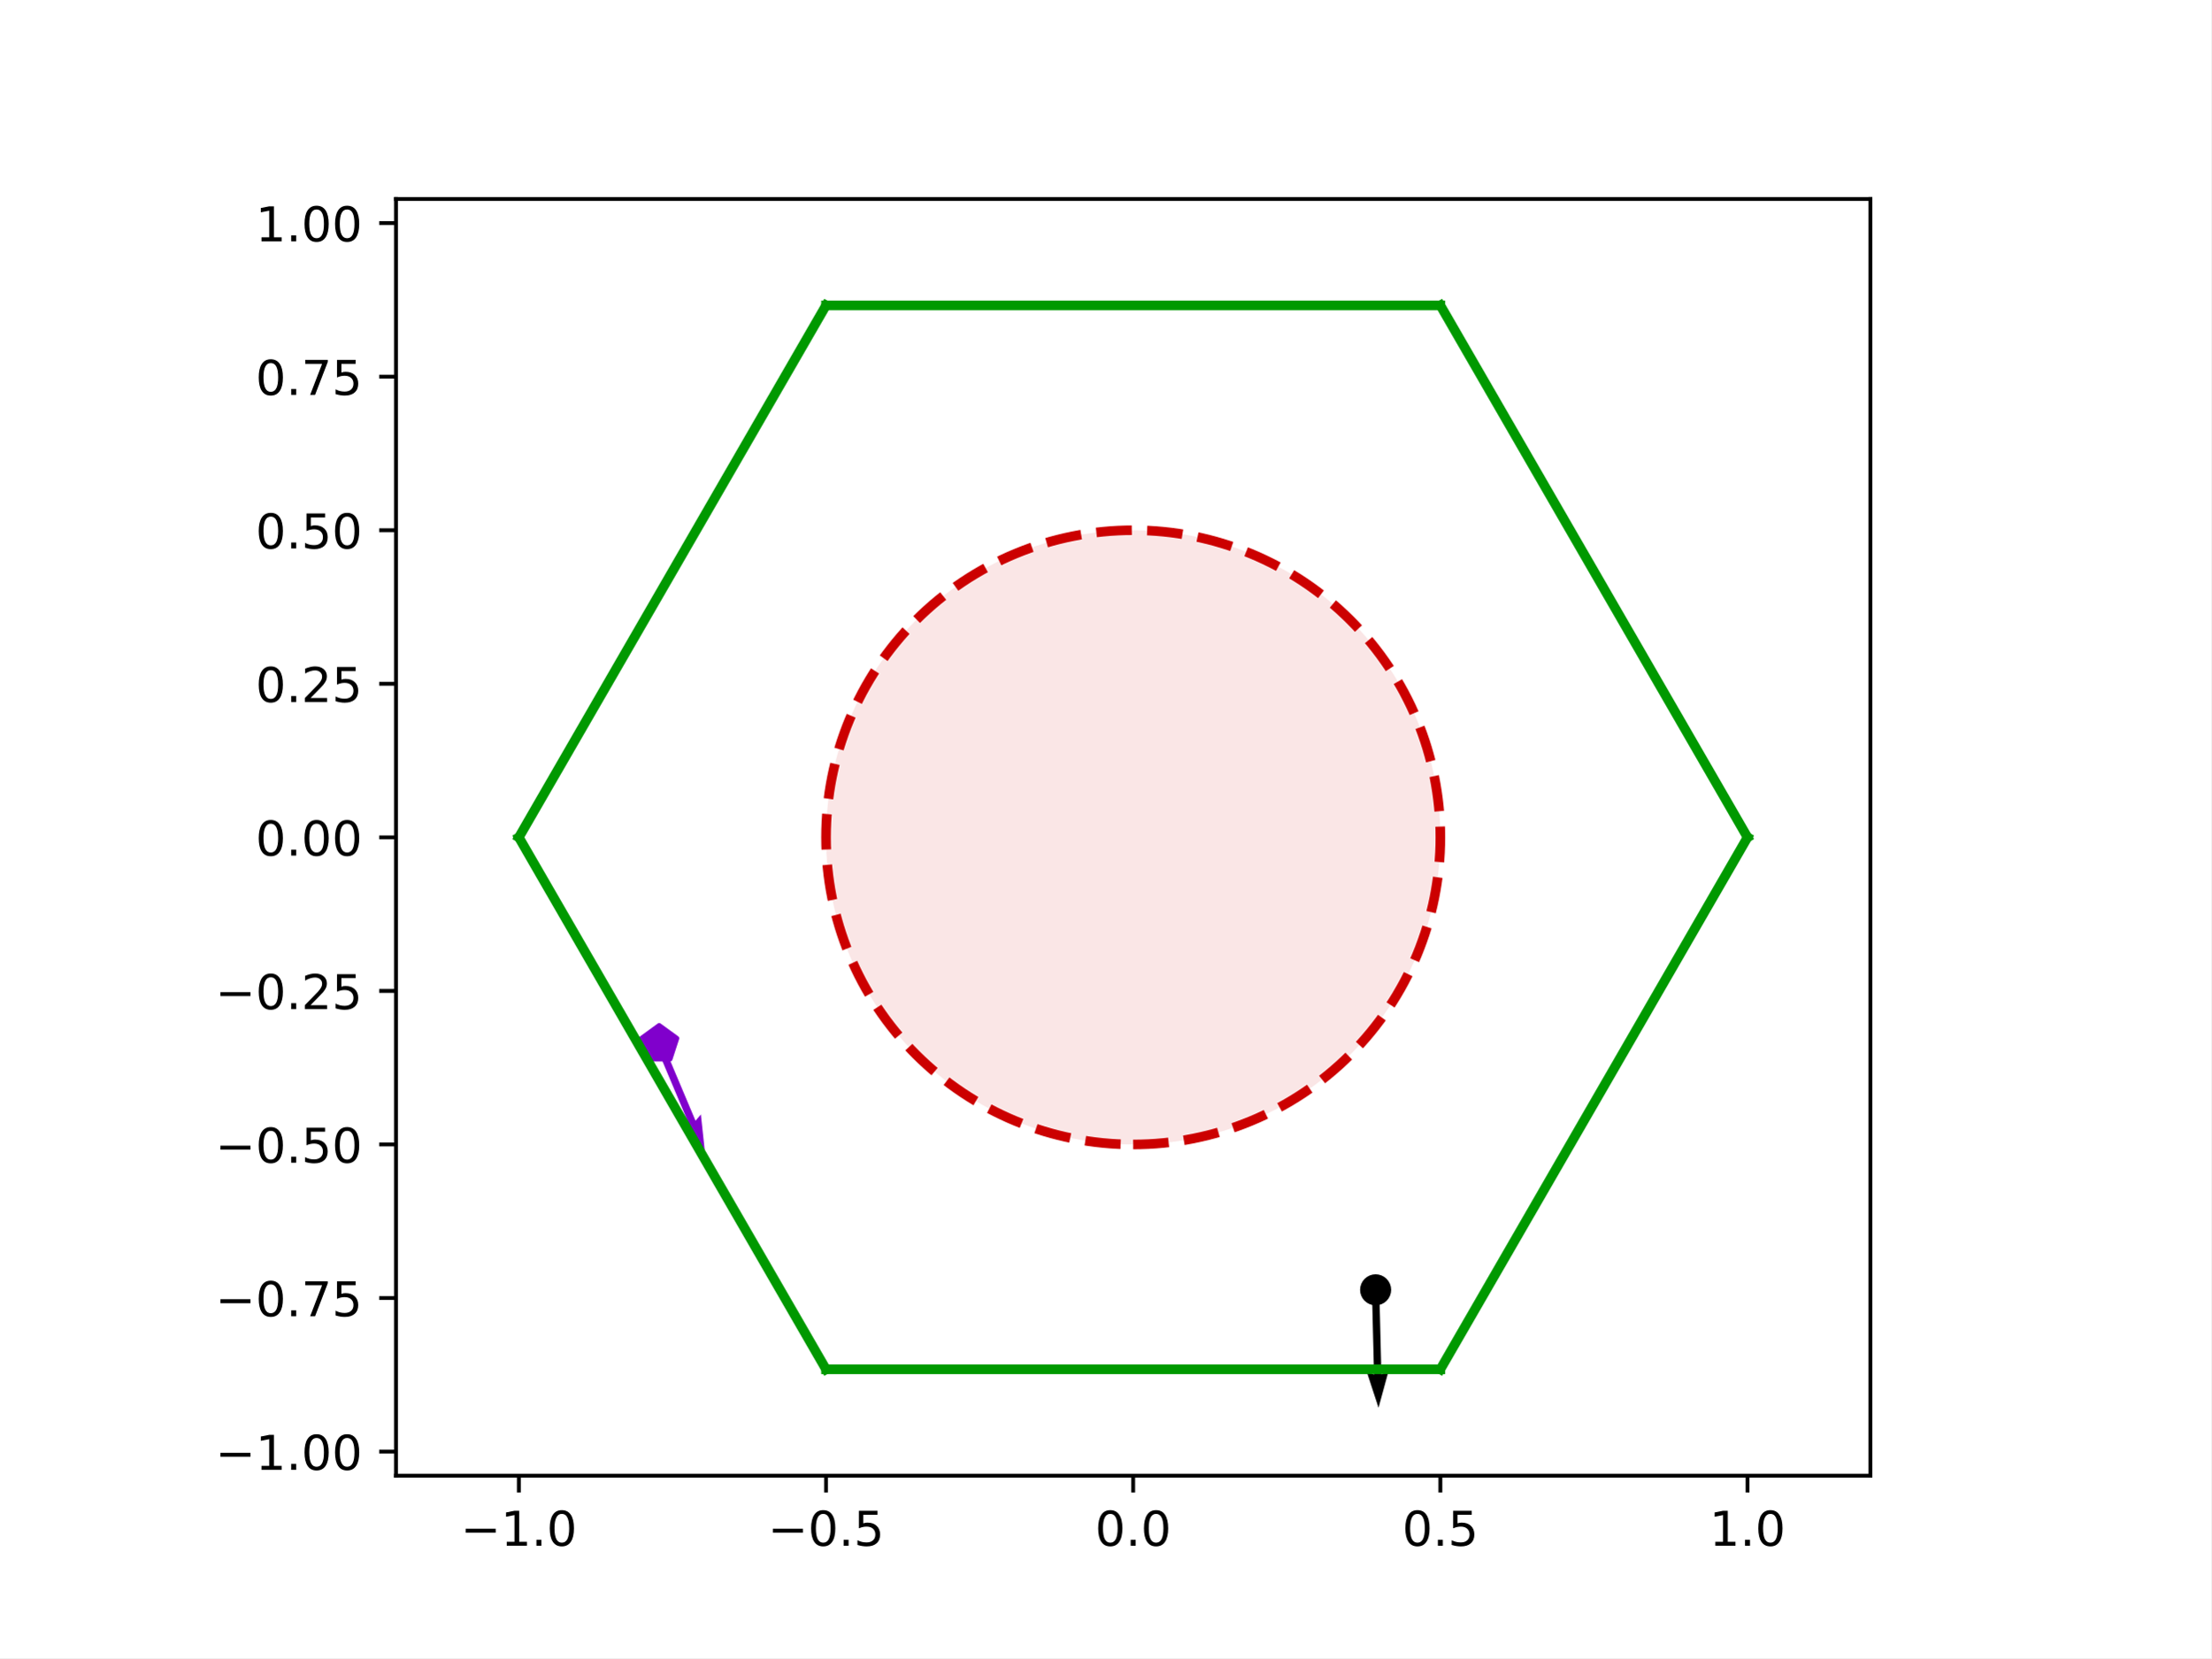
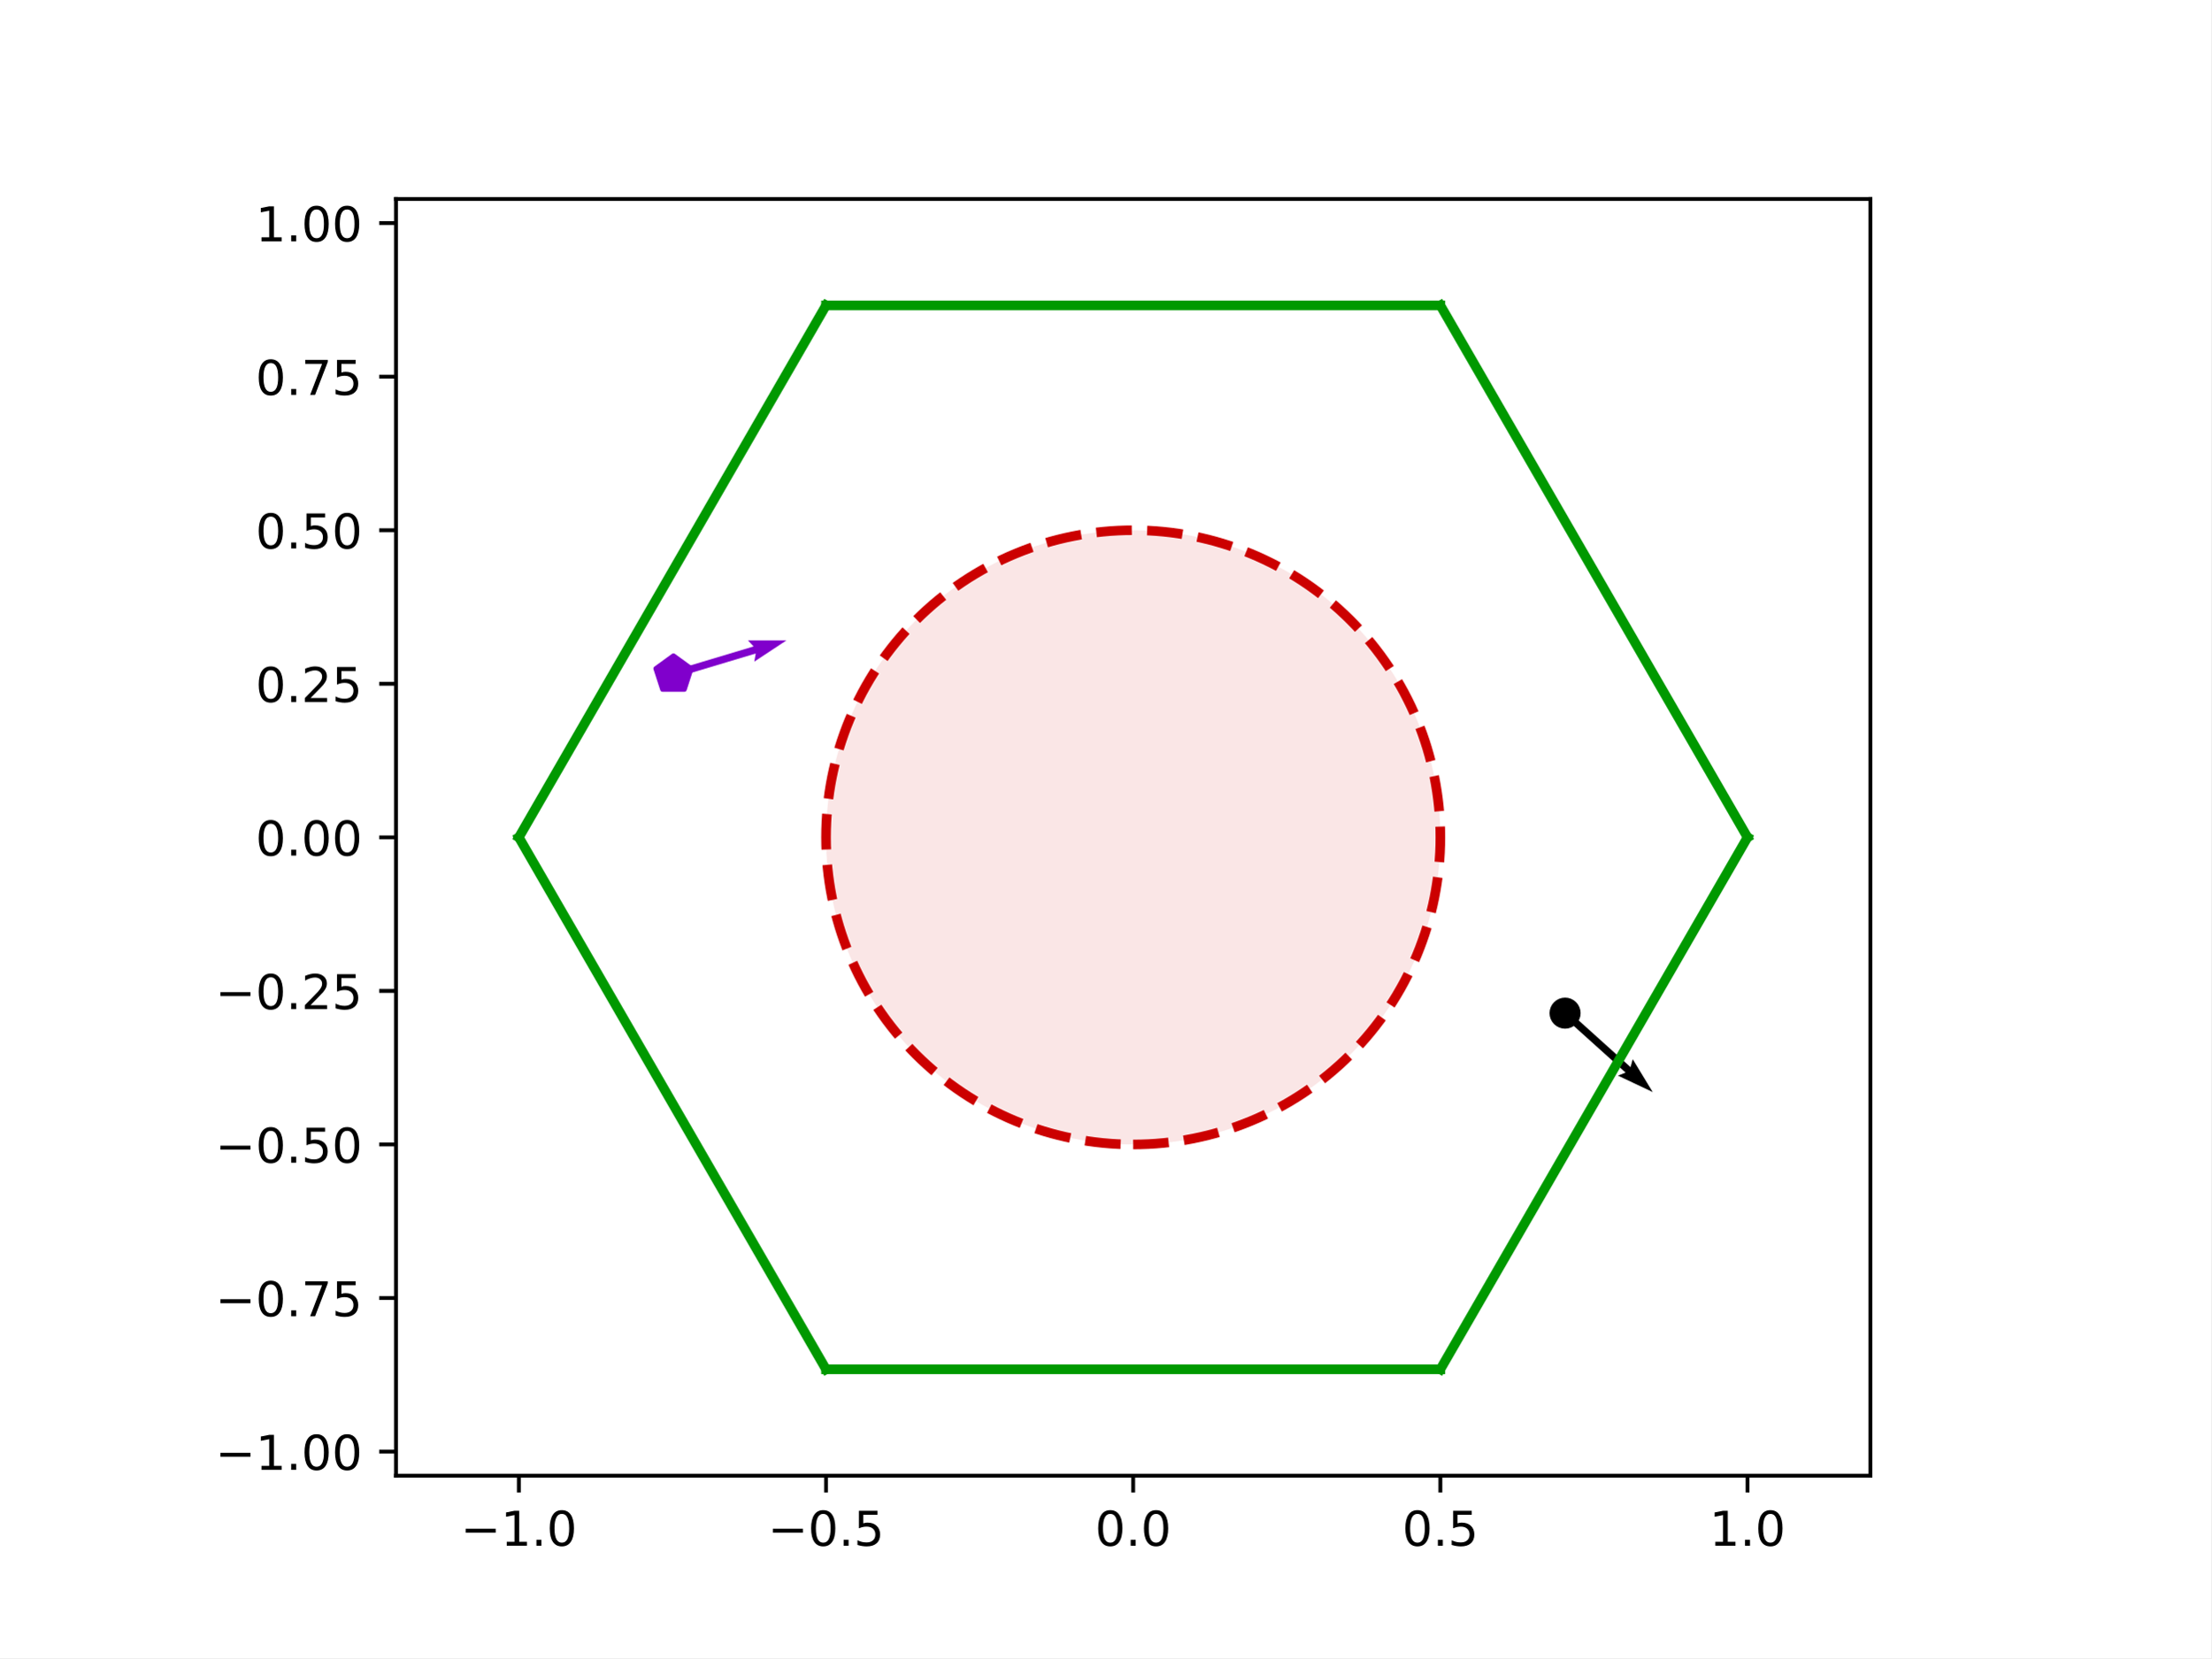
<svg xmlns="http://www.w3.org/2000/svg" xmlns:xlink="http://www.w3.org/1999/xlink" height="345.6pt" version="1.1" viewBox="0 0 460.8 345.6" width="460.8pt">
  <defs>
    <style type="text/css">
*{stroke-linecap:butt;stroke-linejoin:round;}
  </style>
  </defs>
  <g id="figure_1">
    <g id="patch_1">
      <path d="M 0 345.6  L 460.8 345.6  L 460.8 0  L 0 0  z " style="fill:#ffffff;" />
    </g>
    <g id="axes_1">
      <g id="patch_2">
        <path d="M 82.52 307.584  L 389.8 307.584  L 389.8 41.472  L 82.52 41.472  z " style="fill:#ffffff;" />
      </g>
      <g id="PathCollection_1">
        <defs>
-           <path d="M 0 2.739  C 0.726 2.739 1.423 2.45 1.936 1.936  C 2.45 1.423 2.739 0.726 2.739 0  C 2.739 -0.726 2.45 -1.423 1.936 -1.936  C 1.423 -2.45 0.726 -2.739 0 -2.739  C -0.726 -2.739 -1.423 -2.45 -1.936 -1.936  C -2.45 -1.423 -2.739 -0.726 -2.739 0  C -2.739 0.726 -2.45 1.423 -1.936 1.936  C -1.423 2.45 -0.726 2.739 0 2.739  z " id="md40283a976" style="stroke:#000000;" />
+           <path d="M 0 2.739  C 0.726 2.739 1.423 2.45 1.936 1.936  C 2.45 1.423 2.739 0.726 2.739 0  C 2.739 -0.726 2.45 -1.423 1.936 -1.936  C 1.423 -2.45 0.726 -2.739 0 -2.739  C -0.726 -2.739 -1.423 -2.45 -1.936 -1.936  C -2.45 -1.423 -2.739 -0.726 -2.739 0  C -2.739 0.726 -2.45 1.423 -1.936 1.936  C -1.423 2.45 -0.726 2.739 0 2.739  z " id="m8493468384" style="stroke:#000000;" />
        </defs>
-         <g clip-path="url(#p37e3696d5c)">
-           <use style="stroke:#000000;" x="286.683" xlink:href="#md40283a976" y="268.842" />
+         <g clip-path="url(#p676d9a1477)">
+           <use style="stroke:#000000;" x="326.169" xlink:href="#m8493468384" y="211.171" />
        </g>
      </g>
      <g id="Quiver_1">
-         <path clip-path="url(#p37e3696d5c)" d="M 287.451 268.823  L 287.887 286.486  L 289.404 285.68  L 287.29 293.417  L 284.797 285.794  L 286.351 286.524  L 285.915 268.861  L 287.451 268.823  " />
+         <path clip-path="url(#p676d9a1477)" d="M 326.684 210.6  L 339.812 222.425  L 340.269 220.769  L 344.435 227.622  L 337.185 224.194  L 338.784 223.566  L 325.655 211.741  L 326.684 210.6  " />
      </g>
      <g id="PathCollection_2">
        <defs>
-           <path d="M 0 -3.873  L -3.683 -1.197  L -2.276 3.133  L 2.276 3.133  L 3.683 -1.197  z " id="m8b716b2021" style="stroke:#8000cc;" />
+           <path d="M 0 -3.873  L -3.683 -1.197  L -2.276 3.133  L 2.276 3.133  L 3.683 -1.197  z " id="m5b678d94da" style="stroke:#8000cc;" />
        </defs>
-         <g clip-path="url(#p37e3696d5c)">
-           <use style="fill:#8000cc;stroke:#8000cc;" x="137.373" xlink:href="#m8b716b2021" y="217.611" />
+         <g clip-path="url(#p676d9a1477)">
+           <use style="fill:#8000cc;stroke:#8000cc;" x="140.348" xlink:href="#m5b678d94da" y="140.554" />
        </g>
      </g>
      <g id="Quiver_2">
-         <path clip-path="url(#p37e3696d5c)" d="M 138.081 217.312  L 144.943 233.594  L 146.06 232.29  L 146.92 240.264  L 141.813 234.08  L 143.527 234.191  L 136.665 217.909  L 138.081 217.312  " style="fill:#8000cc;" />
+         <path clip-path="url(#p676d9a1477)" d="M 140.127 139.818  L 157.049 134.735  L 155.871 133.485  L 163.891 133.482  L 157.197 137.899  L 157.491 136.207  L 140.569 141.29  L 140.127 139.818  " style="fill:#8000cc;" />
      </g>
      <g id="patch_3">
-         <path clip-path="url(#p37e3696d5c)" d="M 236.16 238.545  C 253.137 238.545 269.422 231.799 281.427 219.795  C 293.431 207.79 300.177 191.505 300.177 174.528  C 300.177 157.551 293.431 141.266 281.427 129.261  C 269.422 117.257 253.137 110.511 236.16 110.511  C 219.183 110.511 202.898 117.257 190.893 129.261  C 178.889 141.266 172.143 157.551 172.143 174.528  C 172.143 191.505 178.889 207.79 190.893 219.795  C 202.898 231.799 219.183 238.545 236.16 238.545  z " style="fill:#cc0000;fill-opacity:0.1;stroke:#cc0000;stroke-dasharray:7.4,3.2;stroke-dashoffset:0;stroke-linejoin:miter;stroke-width:2;" />
+         <path clip-path="url(#p676d9a1477)" d="M 236.16 238.545  C 253.137 238.545 269.422 231.799 281.427 219.795  C 293.431 207.79 300.177 191.505 300.177 174.528  C 300.177 157.551 293.431 141.266 281.427 129.261  C 269.422 117.257 253.137 110.511 236.16 110.511  C 219.183 110.511 202.898 117.257 190.893 129.261  C 178.889 141.266 172.143 157.551 172.143 174.528  C 172.143 191.505 178.889 207.79 190.893 219.795  C 202.898 231.799 219.183 238.545 236.16 238.545  z " style="fill:#cc0000;fill-opacity:0.1;stroke:#cc0000;stroke-dasharray:7.4,3.2;stroke-dashoffset:0;stroke-linejoin:miter;stroke-width:2;" />
      </g>
      <g id="matplotlib.axis_1">
        <g id="xtick_1">
          <g id="line2d_1">
            <defs>
-               <path d="M 0 0  L 0 3.5  " id="maaa9e29ee3" style="stroke:#000000;stroke-width:0.8;" />
-             </defs>
-             <g>
-               <use style="stroke:#000000;stroke-width:0.8;" x="108.127" xlink:href="#maaa9e29ee3" y="307.584" />
+               <path d="M 0 0  L 0 3.5  " id="mef10189e3e" style="stroke:#000000;stroke-width:0.8;" />
+             </defs>
+             <g>
+               <use style="stroke:#000000;stroke-width:0.8;" x="108.127" xlink:href="#mef10189e3e" y="307.584" />
            </g>
          </g>
          <g id="text_1">
            <defs>
              <path d="M 10.594 35.5  L 73.188 35.5  L 73.188 27.203  L 10.594 27.203  z " id="DejaVuSans-2212" />
              <path d="M 12.406 8.297  L 28.516 8.297  L 28.516 63.922  L 10.984 60.406  L 10.984 69.391  L 28.422 72.906  L 38.281 72.906  L 38.281 8.297  L 54.391 8.297  L 54.391 0  L 12.406 0  z " id="DejaVuSans-31" />
              <path d="M 10.688 12.406  L 21 12.406  L 21 0  L 10.688 0  z " id="DejaVuSans-2e" />
              <path d="M 31.781 66.406  Q 24.172 66.406 20.328 58.906  Q 16.5 51.422 16.5 36.375  Q 16.5 21.391 20.328 13.891  Q 24.172 6.391 31.781 6.391  Q 39.453 6.391 43.281 13.891  Q 47.125 21.391 47.125 36.375  Q 47.125 51.422 43.281 58.906  Q 39.453 66.406 31.781 66.406  z M 31.781 74.219  Q 44.047 74.219 50.516 64.516  Q 56.984 54.828 56.984 36.375  Q 56.984 17.969 50.516 8.266  Q 44.047 -1.422 31.781 -1.422  Q 19.531 -1.422 13.062 8.266  Q 6.594 17.969 6.594 36.375  Q 6.594 54.828 13.062 64.516  Q 19.531 74.219 31.781 74.219  z " id="DejaVuSans-30" />
            </defs>
            <g transform="translate(95.9854 322.1824)scale(0.1 -0.1)">
              <use xlink:href="#DejaVuSans-2212" />
              <use x="83.789" xlink:href="#DejaVuSans-31" />
              <use x="147.412" xlink:href="#DejaVuSans-2e" />
              <use x="179.199" xlink:href="#DejaVuSans-30" />
            </g>
          </g>
        </g>
        <g id="xtick_2">
          <g id="line2d_2">
            <g>
-               <use style="stroke:#000000;stroke-width:0.8;" x="172.143" xlink:href="#maaa9e29ee3" y="307.584" />
+               <use style="stroke:#000000;stroke-width:0.8;" x="172.143" xlink:href="#mef10189e3e" y="307.584" />
            </g>
          </g>
          <g id="text_2">
            <defs>
              <path d="M 10.797 72.906  L 49.516 72.906  L 49.516 64.594  L 19.828 64.594  L 19.828 46.734  Q 21.969 47.469 24.109 47.828  Q 26.266 48.188 28.422 48.188  Q 40.625 48.188 47.75 41.5  Q 54.891 34.812 54.891 23.391  Q 54.891 11.625 47.562 5.094  Q 40.234 -1.422 26.906 -1.422  Q 22.312 -1.422 17.547 -0.641  Q 12.797 0.141 7.719 1.703  L 7.719 11.625  Q 12.109 9.234 16.797 8.062  Q 21.484 6.891 26.703 6.891  Q 35.156 6.891 40.078 11.328  Q 45.016 15.766 45.016 23.391  Q 45.016 31 40.078 35.438  Q 35.156 39.891 26.703 39.891  Q 22.75 39.891 18.812 39.016  Q 14.891 38.141 10.797 36.281  z " id="DejaVuSans-35" />
            </defs>
            <g transform="translate(160.002 322.1824)scale(0.1 -0.1)">
              <use xlink:href="#DejaVuSans-2212" />
              <use x="83.789" xlink:href="#DejaVuSans-30" />
              <use x="147.412" xlink:href="#DejaVuSans-2e" />
              <use x="179.199" xlink:href="#DejaVuSans-35" />
            </g>
          </g>
        </g>
        <g id="xtick_3">
          <g id="line2d_3">
            <g>
-               <use style="stroke:#000000;stroke-width:0.8;" x="236.16" xlink:href="#maaa9e29ee3" y="307.584" />
+               <use style="stroke:#000000;stroke-width:0.8;" x="236.16" xlink:href="#mef10189e3e" y="307.584" />
            </g>
          </g>
          <g id="text_3">
            <g transform="translate(228.2084 322.1824)scale(0.1 -0.1)">
              <use xlink:href="#DejaVuSans-30" />
              <use x="63.623" xlink:href="#DejaVuSans-2e" />
              <use x="95.41" xlink:href="#DejaVuSans-30" />
            </g>
          </g>
        </g>
        <g id="xtick_4">
          <g id="line2d_4">
            <g>
-               <use style="stroke:#000000;stroke-width:0.8;" x="300.177" xlink:href="#maaa9e29ee3" y="307.584" />
+               <use style="stroke:#000000;stroke-width:0.8;" x="300.177" xlink:href="#mef10189e3e" y="307.584" />
            </g>
          </g>
          <g id="text_4">
            <g transform="translate(292.225 322.1824)scale(0.1 -0.1)">
              <use xlink:href="#DejaVuSans-30" />
              <use x="63.623" xlink:href="#DejaVuSans-2e" />
              <use x="95.41" xlink:href="#DejaVuSans-35" />
            </g>
          </g>
        </g>
        <g id="xtick_5">
          <g id="line2d_5">
            <g>
-               <use style="stroke:#000000;stroke-width:0.8;" x="364.193" xlink:href="#maaa9e29ee3" y="307.584" />
+               <use style="stroke:#000000;stroke-width:0.8;" x="364.193" xlink:href="#mef10189e3e" y="307.584" />
            </g>
          </g>
          <g id="text_5">
            <g transform="translate(356.2416 322.1824)scale(0.1 -0.1)">
              <use xlink:href="#DejaVuSans-31" />
              <use x="63.623" xlink:href="#DejaVuSans-2e" />
              <use x="95.41" xlink:href="#DejaVuSans-30" />
            </g>
          </g>
        </g>
      </g>
      <g id="matplotlib.axis_2">
        <g id="ytick_1">
          <g id="line2d_6">
            <defs>
-               <path d="M 0 0  L -3.5 0  " id="me17da532e0" style="stroke:#000000;stroke-width:0.8;" />
-             </defs>
-             <g>
-               <use style="stroke:#000000;stroke-width:0.8;" x="82.52" xlink:href="#me17da532e0" y="302.561" />
+               <path d="M 0 0  L -3.5 0  " id="m1c48ad8d57" style="stroke:#000000;stroke-width:0.8;" />
+             </defs>
+             <g>
+               <use style="stroke:#000000;stroke-width:0.8;" x="82.52" xlink:href="#m1c48ad8d57" y="302.561" />
            </g>
          </g>
          <g id="text_6">
            <g transform="translate(44.87485 306.3604)scale(0.1 -0.1)">
              <use xlink:href="#DejaVuSans-2212" />
              <use x="83.789" xlink:href="#DejaVuSans-31" />
              <use x="147.412" xlink:href="#DejaVuSans-2e" />
              <use x="179.199" xlink:href="#DejaVuSans-30" />
              <use x="242.822" xlink:href="#DejaVuSans-30" />
            </g>
          </g>
        </g>
        <g id="ytick_2">
          <g id="line2d_7">
            <g>
-               <use style="stroke:#000000;stroke-width:0.8;" x="82.52" xlink:href="#me17da532e0" y="270.553" />
+               <use style="stroke:#000000;stroke-width:0.8;" x="82.52" xlink:href="#m1c48ad8d57" y="270.553" />
            </g>
          </g>
          <g id="text_7">
            <defs>
              <path d="M 8.203 72.906  L 55.078 72.906  L 55.078 68.703  L 28.609 0  L 18.312 0  L 43.219 64.594  L 8.203 64.594  z " id="DejaVuSans-37" />
            </defs>
            <g transform="translate(44.87485 274.3521)scale(0.1 -0.1)">
              <use xlink:href="#DejaVuSans-2212" />
              <use x="83.789" xlink:href="#DejaVuSans-30" />
              <use x="147.412" xlink:href="#DejaVuSans-2e" />
              <use x="179.199" xlink:href="#DejaVuSans-37" />
              <use x="242.822" xlink:href="#DejaVuSans-35" />
            </g>
          </g>
        </g>
        <g id="ytick_3">
          <g id="line2d_8">
            <g>
-               <use style="stroke:#000000;stroke-width:0.8;" x="82.52" xlink:href="#me17da532e0" y="238.545" />
+               <use style="stroke:#000000;stroke-width:0.8;" x="82.52" xlink:href="#m1c48ad8d57" y="238.545" />
            </g>
          </g>
          <g id="text_8">
            <g transform="translate(44.87485 242.3438)scale(0.1 -0.1)">
              <use xlink:href="#DejaVuSans-2212" />
              <use x="83.789" xlink:href="#DejaVuSans-30" />
              <use x="147.412" xlink:href="#DejaVuSans-2e" />
              <use x="179.199" xlink:href="#DejaVuSans-35" />
              <use x="242.822" xlink:href="#DejaVuSans-30" />
            </g>
          </g>
        </g>
        <g id="ytick_4">
          <g id="line2d_9">
            <g>
-               <use style="stroke:#000000;stroke-width:0.8;" x="82.52" xlink:href="#me17da532e0" y="206.536" />
+               <use style="stroke:#000000;stroke-width:0.8;" x="82.52" xlink:href="#m1c48ad8d57" y="206.536" />
            </g>
          </g>
          <g id="text_9">
            <defs>
              <path d="M 19.188 8.297  L 53.609 8.297  L 53.609 0  L 7.328 0  L 7.328 8.297  Q 12.938 14.109 22.625 23.891  Q 32.328 33.688 34.812 36.531  Q 39.547 41.844 41.422 45.531  Q 43.312 49.219 43.312 52.781  Q 43.312 58.594 39.234 62.25  Q 35.156 65.922 28.609 65.922  Q 23.969 65.922 18.812 64.312  Q 13.672 62.703 7.812 59.422  L 7.812 69.391  Q 13.766 71.781 18.938 73  Q 24.125 74.219 28.422 74.219  Q 39.75 74.219 46.484 68.547  Q 53.219 62.891 53.219 53.422  Q 53.219 48.922 51.531 44.891  Q 49.859 40.875 45.406 35.406  Q 44.188 33.984 37.641 27.219  Q 31.109 20.453 19.188 8.297  z " id="DejaVuSans-32" />
            </defs>
            <g transform="translate(44.87485 210.3355)scale(0.1 -0.1)">
              <use xlink:href="#DejaVuSans-2212" />
              <use x="83.789" xlink:href="#DejaVuSans-30" />
              <use x="147.412" xlink:href="#DejaVuSans-2e" />
              <use x="179.199" xlink:href="#DejaVuSans-32" />
              <use x="242.822" xlink:href="#DejaVuSans-35" />
            </g>
          </g>
        </g>
        <g id="ytick_5">
          <g id="line2d_10">
            <g>
-               <use style="stroke:#000000;stroke-width:0.8;" x="82.52" xlink:href="#me17da532e0" y="174.528" />
+               <use style="stroke:#000000;stroke-width:0.8;" x="82.52" xlink:href="#m1c48ad8d57" y="174.528" />
            </g>
          </g>
          <g id="text_10">
            <g transform="translate(53.25454 178.3272)scale(0.1 -0.1)">
              <use xlink:href="#DejaVuSans-30" />
              <use x="63.623" xlink:href="#DejaVuSans-2e" />
              <use x="95.41" xlink:href="#DejaVuSans-30" />
              <use x="159.033" xlink:href="#DejaVuSans-30" />
            </g>
          </g>
        </g>
        <g id="ytick_6">
          <g id="line2d_11">
            <g>
-               <use style="stroke:#000000;stroke-width:0.8;" x="82.52" xlink:href="#me17da532e0" y="142.52" />
+               <use style="stroke:#000000;stroke-width:0.8;" x="82.52" xlink:href="#m1c48ad8d57" y="142.52" />
            </g>
          </g>
          <g id="text_11">
            <g transform="translate(53.25454 146.3189)scale(0.1 -0.1)">
              <use xlink:href="#DejaVuSans-30" />
              <use x="63.623" xlink:href="#DejaVuSans-2e" />
              <use x="95.41" xlink:href="#DejaVuSans-32" />
              <use x="159.033" xlink:href="#DejaVuSans-35" />
            </g>
          </g>
        </g>
        <g id="ytick_7">
          <g id="line2d_12">
            <g>
-               <use style="stroke:#000000;stroke-width:0.8;" x="82.52" xlink:href="#me17da532e0" y="110.511" />
+               <use style="stroke:#000000;stroke-width:0.8;" x="82.52" xlink:href="#m1c48ad8d57" y="110.511" />
            </g>
          </g>
          <g id="text_12">
            <g transform="translate(53.25454 114.3106)scale(0.1 -0.1)">
              <use xlink:href="#DejaVuSans-30" />
              <use x="63.623" xlink:href="#DejaVuSans-2e" />
              <use x="95.41" xlink:href="#DejaVuSans-35" />
              <use x="159.033" xlink:href="#DejaVuSans-30" />
            </g>
          </g>
        </g>
        <g id="ytick_8">
          <g id="line2d_13">
            <g>
-               <use style="stroke:#000000;stroke-width:0.8;" x="82.52" xlink:href="#me17da532e0" y="78.503" />
+               <use style="stroke:#000000;stroke-width:0.8;" x="82.52" xlink:href="#m1c48ad8d57" y="78.503" />
            </g>
          </g>
          <g id="text_13">
            <g transform="translate(53.25454 82.30232)scale(0.1 -0.1)">
              <use xlink:href="#DejaVuSans-30" />
              <use x="63.623" xlink:href="#DejaVuSans-2e" />
              <use x="95.41" xlink:href="#DejaVuSans-37" />
              <use x="159.033" xlink:href="#DejaVuSans-35" />
            </g>
          </g>
        </g>
        <g id="ytick_9">
          <g id="line2d_14">
            <g>
-               <use style="stroke:#000000;stroke-width:0.8;" x="82.52" xlink:href="#me17da532e0" y="46.495" />
+               <use style="stroke:#000000;stroke-width:0.8;" x="82.52" xlink:href="#m1c48ad8d57" y="46.495" />
            </g>
          </g>
          <g id="text_14">
            <g transform="translate(53.25454 50.29402)scale(0.1 -0.1)">
              <use xlink:href="#DejaVuSans-31" />
              <use x="63.623" xlink:href="#DejaVuSans-2e" />
              <use x="95.41" xlink:href="#DejaVuSans-30" />
              <use x="159.033" xlink:href="#DejaVuSans-30" />
            </g>
          </g>
        </g>
      </g>
      <g id="line2d_15">
-         <path clip-path="url(#p37e3696d5c)" d="M 300.177 63.648  L 172.143 63.648  " style="fill:none;stroke:#009900;stroke-linecap:square;stroke-width:2;" />
+         <path clip-path="url(#p676d9a1477)" d="M 300.177 63.648  L 172.143 63.648  " style="fill:none;stroke:#009900;stroke-linecap:square;stroke-width:2;" />
      </g>
      <g id="line2d_16">
-         <path clip-path="url(#p37e3696d5c)" d="M 172.143 63.648  L 108.127 174.528  " style="fill:none;stroke:#009900;stroke-linecap:square;stroke-width:2;" />
+         <path clip-path="url(#p676d9a1477)" d="M 172.143 63.648  L 108.127 174.528  " style="fill:none;stroke:#009900;stroke-linecap:square;stroke-width:2;" />
      </g>
      <g id="line2d_17">
-         <path clip-path="url(#p37e3696d5c)" d="M 108.127 174.528  L 172.143 285.408  " style="fill:none;stroke:#009900;stroke-linecap:square;stroke-width:2;" />
+         <path clip-path="url(#p676d9a1477)" d="M 108.127 174.528  L 172.143 285.408  " style="fill:none;stroke:#009900;stroke-linecap:square;stroke-width:2;" />
      </g>
      <g id="line2d_18">
-         <path clip-path="url(#p37e3696d5c)" d="M 172.143 285.408  L 300.177 285.408  " style="fill:none;stroke:#009900;stroke-linecap:square;stroke-width:2;" />
+         <path clip-path="url(#p676d9a1477)" d="M 172.143 285.408  L 300.177 285.408  " style="fill:none;stroke:#009900;stroke-linecap:square;stroke-width:2;" />
      </g>
      <g id="line2d_19">
-         <path clip-path="url(#p37e3696d5c)" d="M 300.177 285.408  L 364.193 174.528  " style="fill:none;stroke:#009900;stroke-linecap:square;stroke-width:2;" />
+         <path clip-path="url(#p676d9a1477)" d="M 300.177 285.408  L 364.193 174.528  " style="fill:none;stroke:#009900;stroke-linecap:square;stroke-width:2;" />
      </g>
      <g id="line2d_20">
-         <path clip-path="url(#p37e3696d5c)" d="M 364.193 174.528  L 300.177 63.648  " style="fill:none;stroke:#009900;stroke-linecap:square;stroke-width:2;" />
+         <path clip-path="url(#p676d9a1477)" d="M 364.193 174.528  L 300.177 63.648  " style="fill:none;stroke:#009900;stroke-linecap:square;stroke-width:2;" />
      </g>
      <g id="patch_4">
        <path d="M 82.52 307.584  L 82.52 41.472  " style="fill:none;stroke:#000000;stroke-linecap:square;stroke-linejoin:miter;stroke-width:0.8;" />
      </g>
      <g id="patch_5">
        <path d="M 389.8 307.584  L 389.8 41.472  " style="fill:none;stroke:#000000;stroke-linecap:square;stroke-linejoin:miter;stroke-width:0.8;" />
      </g>
      <g id="patch_6">
        <path d="M 82.52 307.584  L 389.8 307.584  " style="fill:none;stroke:#000000;stroke-linecap:square;stroke-linejoin:miter;stroke-width:0.8;" />
      </g>
      <g id="patch_7">
        <path d="M 82.52 41.472  L 389.8 41.472  " style="fill:none;stroke:#000000;stroke-linecap:square;stroke-linejoin:miter;stroke-width:0.8;" />
      </g>
    </g>
  </g>
  <defs>
-     <clipPath id="p37e3696d5c">
+     <clipPath id="p676d9a1477">
      <rect height="266.112" width="307.28" x="82.52" y="41.472" />
    </clipPath>
  </defs>
</svg>
